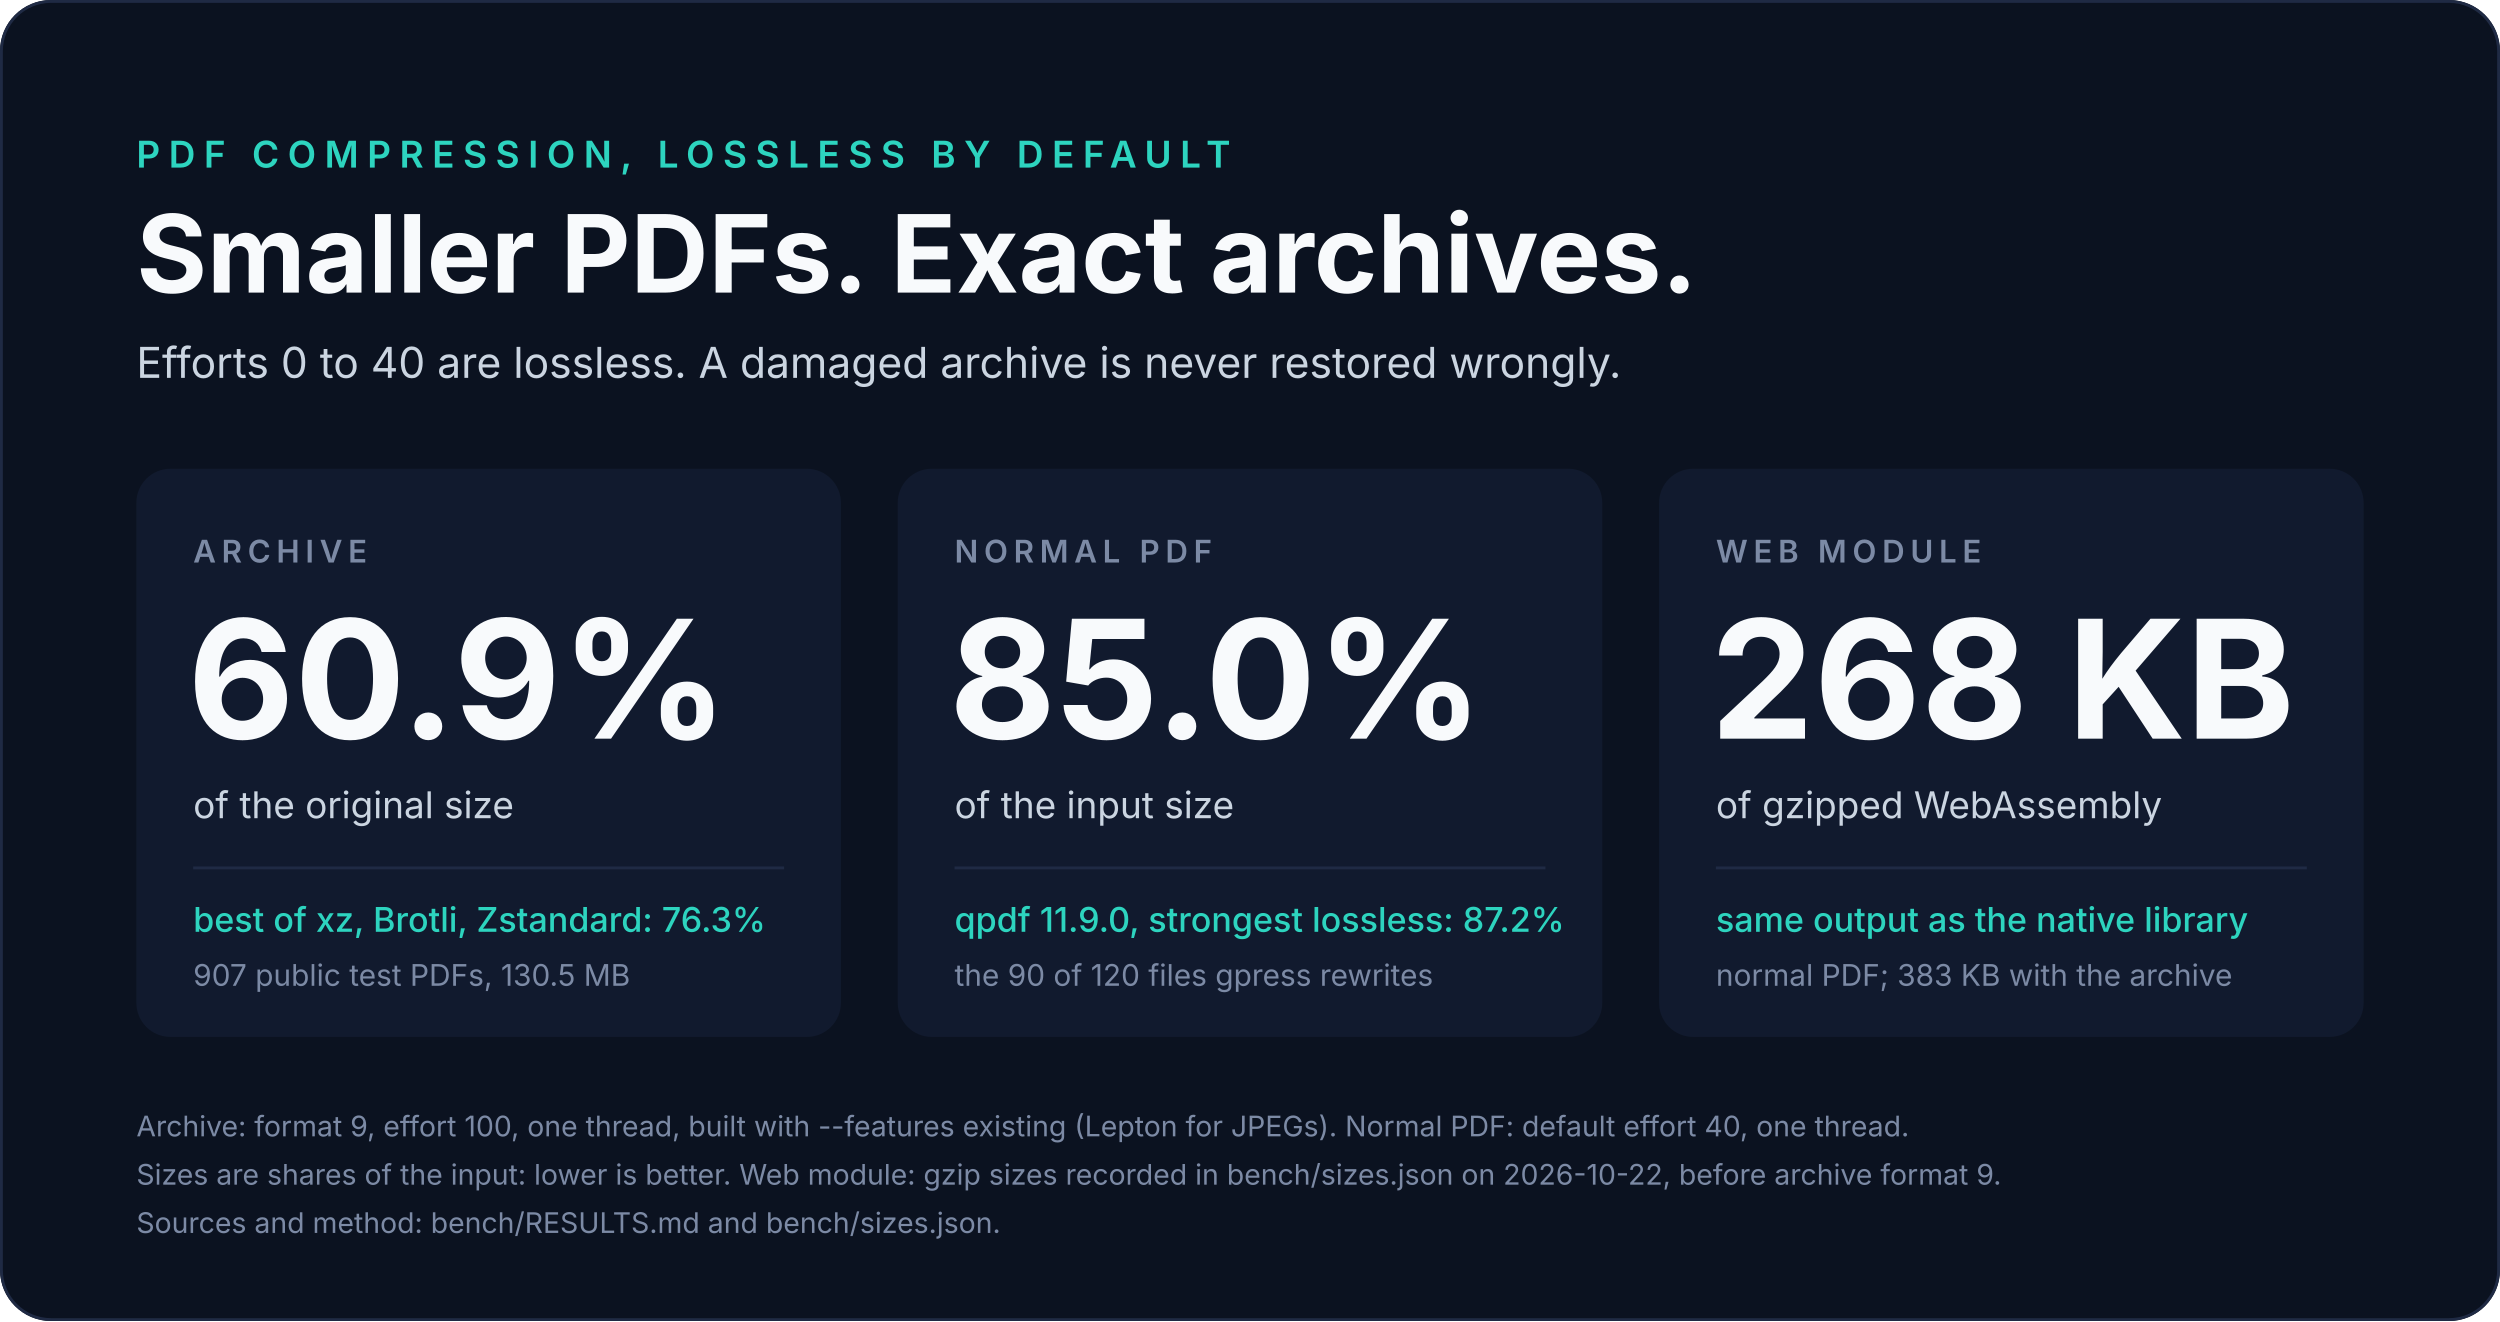
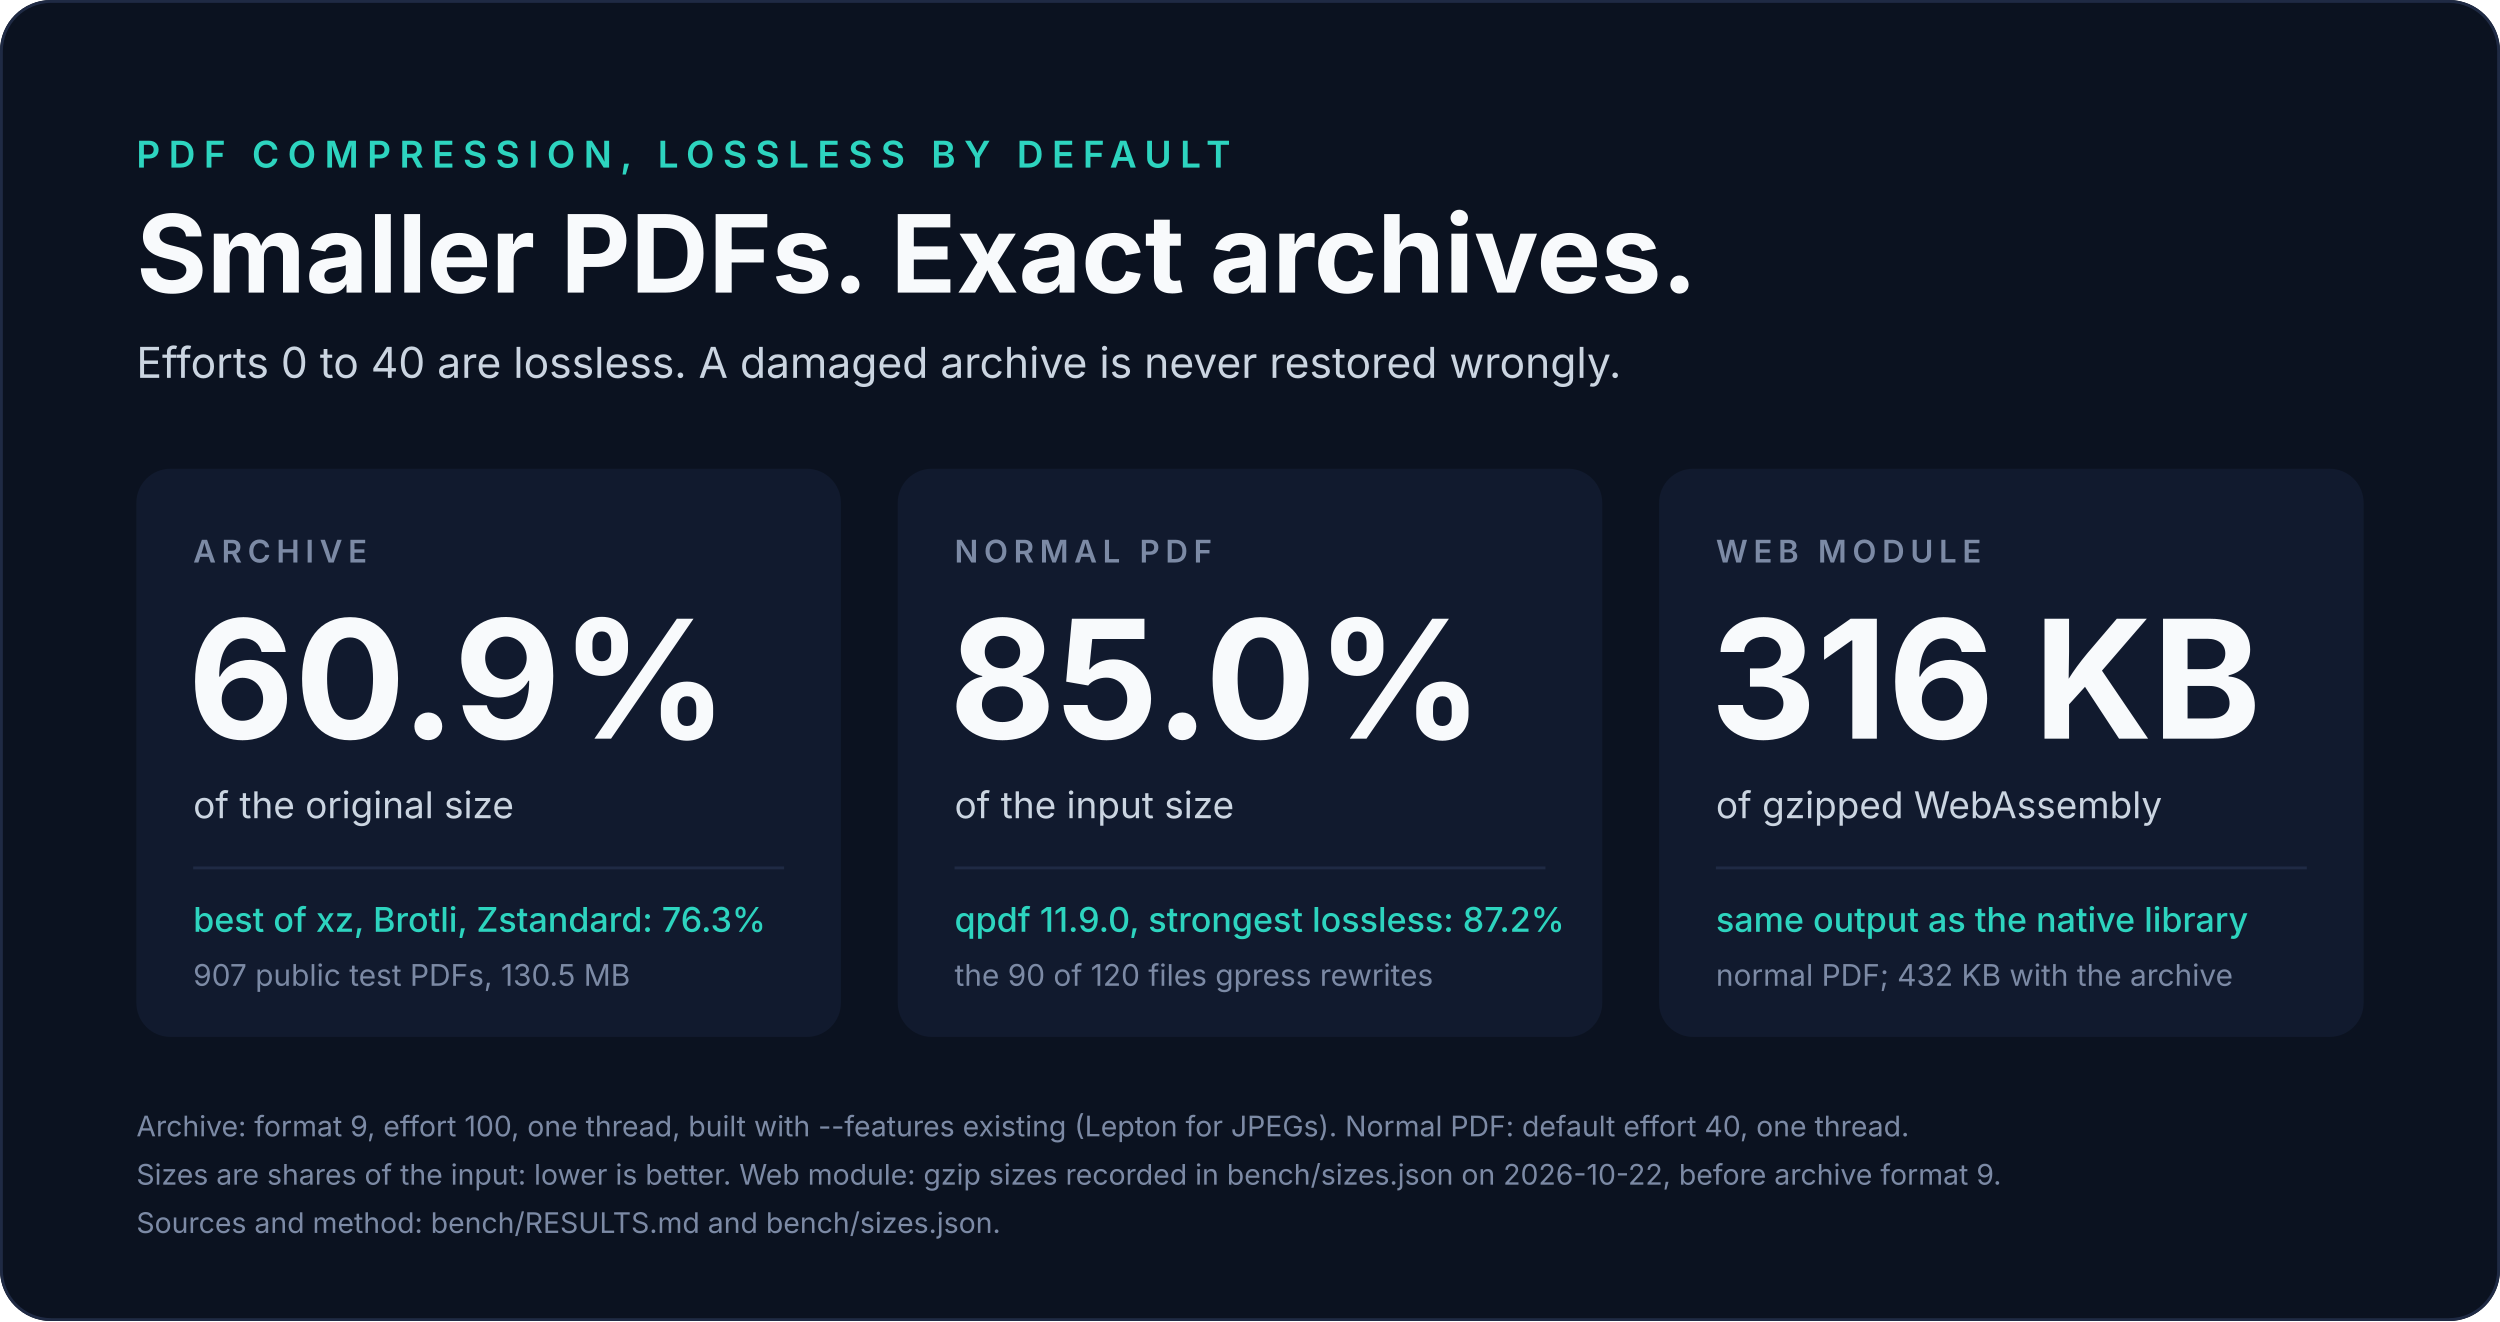
- <svg xmlns="http://www.w3.org/2000/svg" width="1760" height="930" viewBox="0 0 1760 930" role="img" aria-label="gpress: archive 60.9% of the original size against 76.3% for the best of xz, Brotli and Zstandard on 907 test PDFs; normal PDF 85.0% of the input against qpdf 11.9.0's 87.2% on the 90 files gpress rewrites; web module 268 KB gzipped">
+ <svg xmlns="http://www.w3.org/2000/svg" width="1760" height="930" viewBox="0 0 1760 930" role="img" aria-label="gpress: archive 60.9% of the original size against 76.3% for the best of xz, Brotli and Zstandard on 907 test PDFs; normal PDF 85.0% of the input against qpdf 11.9.0's 87.2% on the 90 files gpress rewrites; web module 316 KB gzipped">
  <rect width="1760" height="930" rx="36" fill="#0b1220" />
  <rect x="1" y="1" width="1758" height="928" rx="35" fill="none" stroke="#1f2a44" stroke-width="2" />
  <text x="96" y="118" font-family="Inter, ui-sans-serif, -apple-system, BlinkMacSystemFont, 'Segoe UI', Helvetica, Arial, sans-serif" font-size="26" font-weight="600" fill="#2dd4bf" text-anchor="start" letter-spacing="6">PDF COMPRESSION, LOSSLESS BY DEFAULT</text>
  <text x="96" y="206" font-family="Inter, ui-sans-serif, -apple-system, BlinkMacSystemFont, 'Segoe UI', Helvetica, Arial, sans-serif" font-size="76" font-weight="700" fill="#f8fafc" text-anchor="start">Smaller PDFs. Exact archives.</text>
  <text x="96" y="266" font-family="Inter, ui-sans-serif, -apple-system, BlinkMacSystemFont, 'Segoe UI', Helvetica, Arial, sans-serif" font-size="30" font-weight="400" fill="#cbd5e1" text-anchor="start">Efforts 0 to 40 are lossless. A damaged archive is never restored wrongly.</text>
  <rect x="96" y="330" width="496" height="400" rx="24" fill="#111a2e" />
  <text x="136" y="396" font-family="Inter, ui-sans-serif, -apple-system, BlinkMacSystemFont, 'Segoe UI', Helvetica, Arial, sans-serif" font-size="22" font-weight="600" fill="#7c8aa5" text-anchor="start" letter-spacing="4">ARCHIVE</text>
  <text x="132" y="520" font-family="Inter, ui-sans-serif, -apple-system, BlinkMacSystemFont, 'Segoe UI', Helvetica, Arial, sans-serif" font-size="116" font-weight="700" fill="#f8fafc" text-anchor="start">60.9%</text>
  <text x="136" y="576" font-family="Inter, ui-sans-serif, -apple-system, BlinkMacSystemFont, 'Segoe UI', Helvetica, Arial, sans-serif" font-size="26" font-weight="400" fill="#cbd5e1" text-anchor="start">of the original size</text>
  <rect x="136" y="610" width="416" height="2" fill="#1f2a44" />
  <text x="136" y="656" font-family="Inter, ui-sans-serif, -apple-system, BlinkMacSystemFont, 'Segoe UI', Helvetica, Arial, sans-serif" font-size="24" font-weight="500" fill="#2dd4bf" text-anchor="start">best of xz, Brotli, Zstandard: 76.3%</text>
  <text x="136" y="694" font-family="Inter, ui-sans-serif, -apple-system, BlinkMacSystemFont, 'Segoe UI', Helvetica, Arial, sans-serif" font-size="21" font-weight="400" fill="#7c8aa5" text-anchor="start">907 public test PDFs, 130.5 MB</text>
  <rect x="632" y="330" width="496" height="400" rx="24" fill="#111a2e" />
  <text x="672" y="396" font-family="Inter, ui-sans-serif, -apple-system, BlinkMacSystemFont, 'Segoe UI', Helvetica, Arial, sans-serif" font-size="22" font-weight="600" fill="#7c8aa5" text-anchor="start" letter-spacing="4">NORMAL PDF</text>
  <text x="668" y="520" font-family="Inter, ui-sans-serif, -apple-system, BlinkMacSystemFont, 'Segoe UI', Helvetica, Arial, sans-serif" font-size="116" font-weight="700" fill="#f8fafc" text-anchor="start">85.0%</text>
  <text x="672" y="576" font-family="Inter, ui-sans-serif, -apple-system, BlinkMacSystemFont, 'Segoe UI', Helvetica, Arial, sans-serif" font-size="26" font-weight="400" fill="#cbd5e1" text-anchor="start">of the input size</text>
  <rect x="672" y="610" width="416" height="2" fill="#1f2a44" />
  <text x="672" y="656" font-family="Inter, ui-sans-serif, -apple-system, BlinkMacSystemFont, 'Segoe UI', Helvetica, Arial, sans-serif" font-size="24" font-weight="500" fill="#2dd4bf" text-anchor="start">qpdf 11.9.0, strongest lossless: 87.2%</text>
  <text x="672" y="694" font-family="Inter, ui-sans-serif, -apple-system, BlinkMacSystemFont, 'Segoe UI', Helvetica, Arial, sans-serif" font-size="21" font-weight="400" fill="#7c8aa5" text-anchor="start">the 90 of 120 files gpress rewrites</text>
  <rect x="1168" y="330" width="496" height="400" rx="24" fill="#111a2e" />
  <text x="1208" y="396" font-family="Inter, ui-sans-serif, -apple-system, BlinkMacSystemFont, 'Segoe UI', Helvetica, Arial, sans-serif" font-size="22" font-weight="600" fill="#7c8aa5" text-anchor="start" letter-spacing="4">WEB MODULE</text>
-   <text x="1204" y="520" font-family="Inter, ui-sans-serif, -apple-system, BlinkMacSystemFont, 'Segoe UI', Helvetica, Arial, sans-serif" font-size="116" font-weight="700" fill="#f8fafc" text-anchor="start">268 KB</text>
+   <text x="1204" y="520" font-family="Inter, ui-sans-serif, -apple-system, BlinkMacSystemFont, 'Segoe UI', Helvetica, Arial, sans-serif" font-size="116" font-weight="700" fill="#f8fafc" text-anchor="start">316 KB</text>
  <text x="1208" y="576" font-family="Inter, ui-sans-serif, -apple-system, BlinkMacSystemFont, 'Segoe UI', Helvetica, Arial, sans-serif" font-size="26" font-weight="400" fill="#cbd5e1" text-anchor="start">of gzipped WebAssembly</text>
  <rect x="1208" y="610" width="416" height="2" fill="#1f2a44" />
  <text x="1208" y="656" font-family="Inter, ui-sans-serif, -apple-system, BlinkMacSystemFont, 'Segoe UI', Helvetica, Arial, sans-serif" font-size="24" font-weight="500" fill="#2dd4bf" text-anchor="start">same output as the native library</text>
-   <text x="1208" y="694" font-family="Inter, ui-sans-serif, -apple-system, BlinkMacSystemFont, 'Segoe UI', Helvetica, Arial, sans-serif" font-size="21" font-weight="400" fill="#7c8aa5" text-anchor="start">normal PDF; 383 KB with the archive</text>
+   <text x="1208" y="694" font-family="Inter, ui-sans-serif, -apple-system, BlinkMacSystemFont, 'Segoe UI', Helvetica, Arial, sans-serif" font-size="21" font-weight="400" fill="#7c8aa5" text-anchor="start">normal PDF; 432 KB with the archive</text>
  <text x="96" y="800" font-family="Inter, ui-sans-serif, -apple-system, BlinkMacSystemFont, 'Segoe UI', Helvetica, Arial, sans-serif" font-size="20" font-weight="400" fill="#7c8aa5" text-anchor="start">Archive: format 9, effort 100, one thread, built with --features existing (Lepton for JPEGs). Normal PDF: default effort 40, one thread.</text>
  <text x="96" y="834" font-family="Inter, ui-sans-serif, -apple-system, BlinkMacSystemFont, 'Segoe UI', Helvetica, Arial, sans-serif" font-size="20" font-weight="400" fill="#7c8aa5" text-anchor="start">Sizes are shares of the input: lower is better. Web module: gzip sizes recorded in bench/sizes.json on 2026-10-22, before archive format 9.</text>
  <text x="96" y="868" font-family="Inter, ui-sans-serif, -apple-system, BlinkMacSystemFont, 'Segoe UI', Helvetica, Arial, sans-serif" font-size="20" font-weight="400" fill="#7c8aa5" text-anchor="start">Sources and method: bench/RESULTS.md and bench/sizes.json.</text>
</svg>
